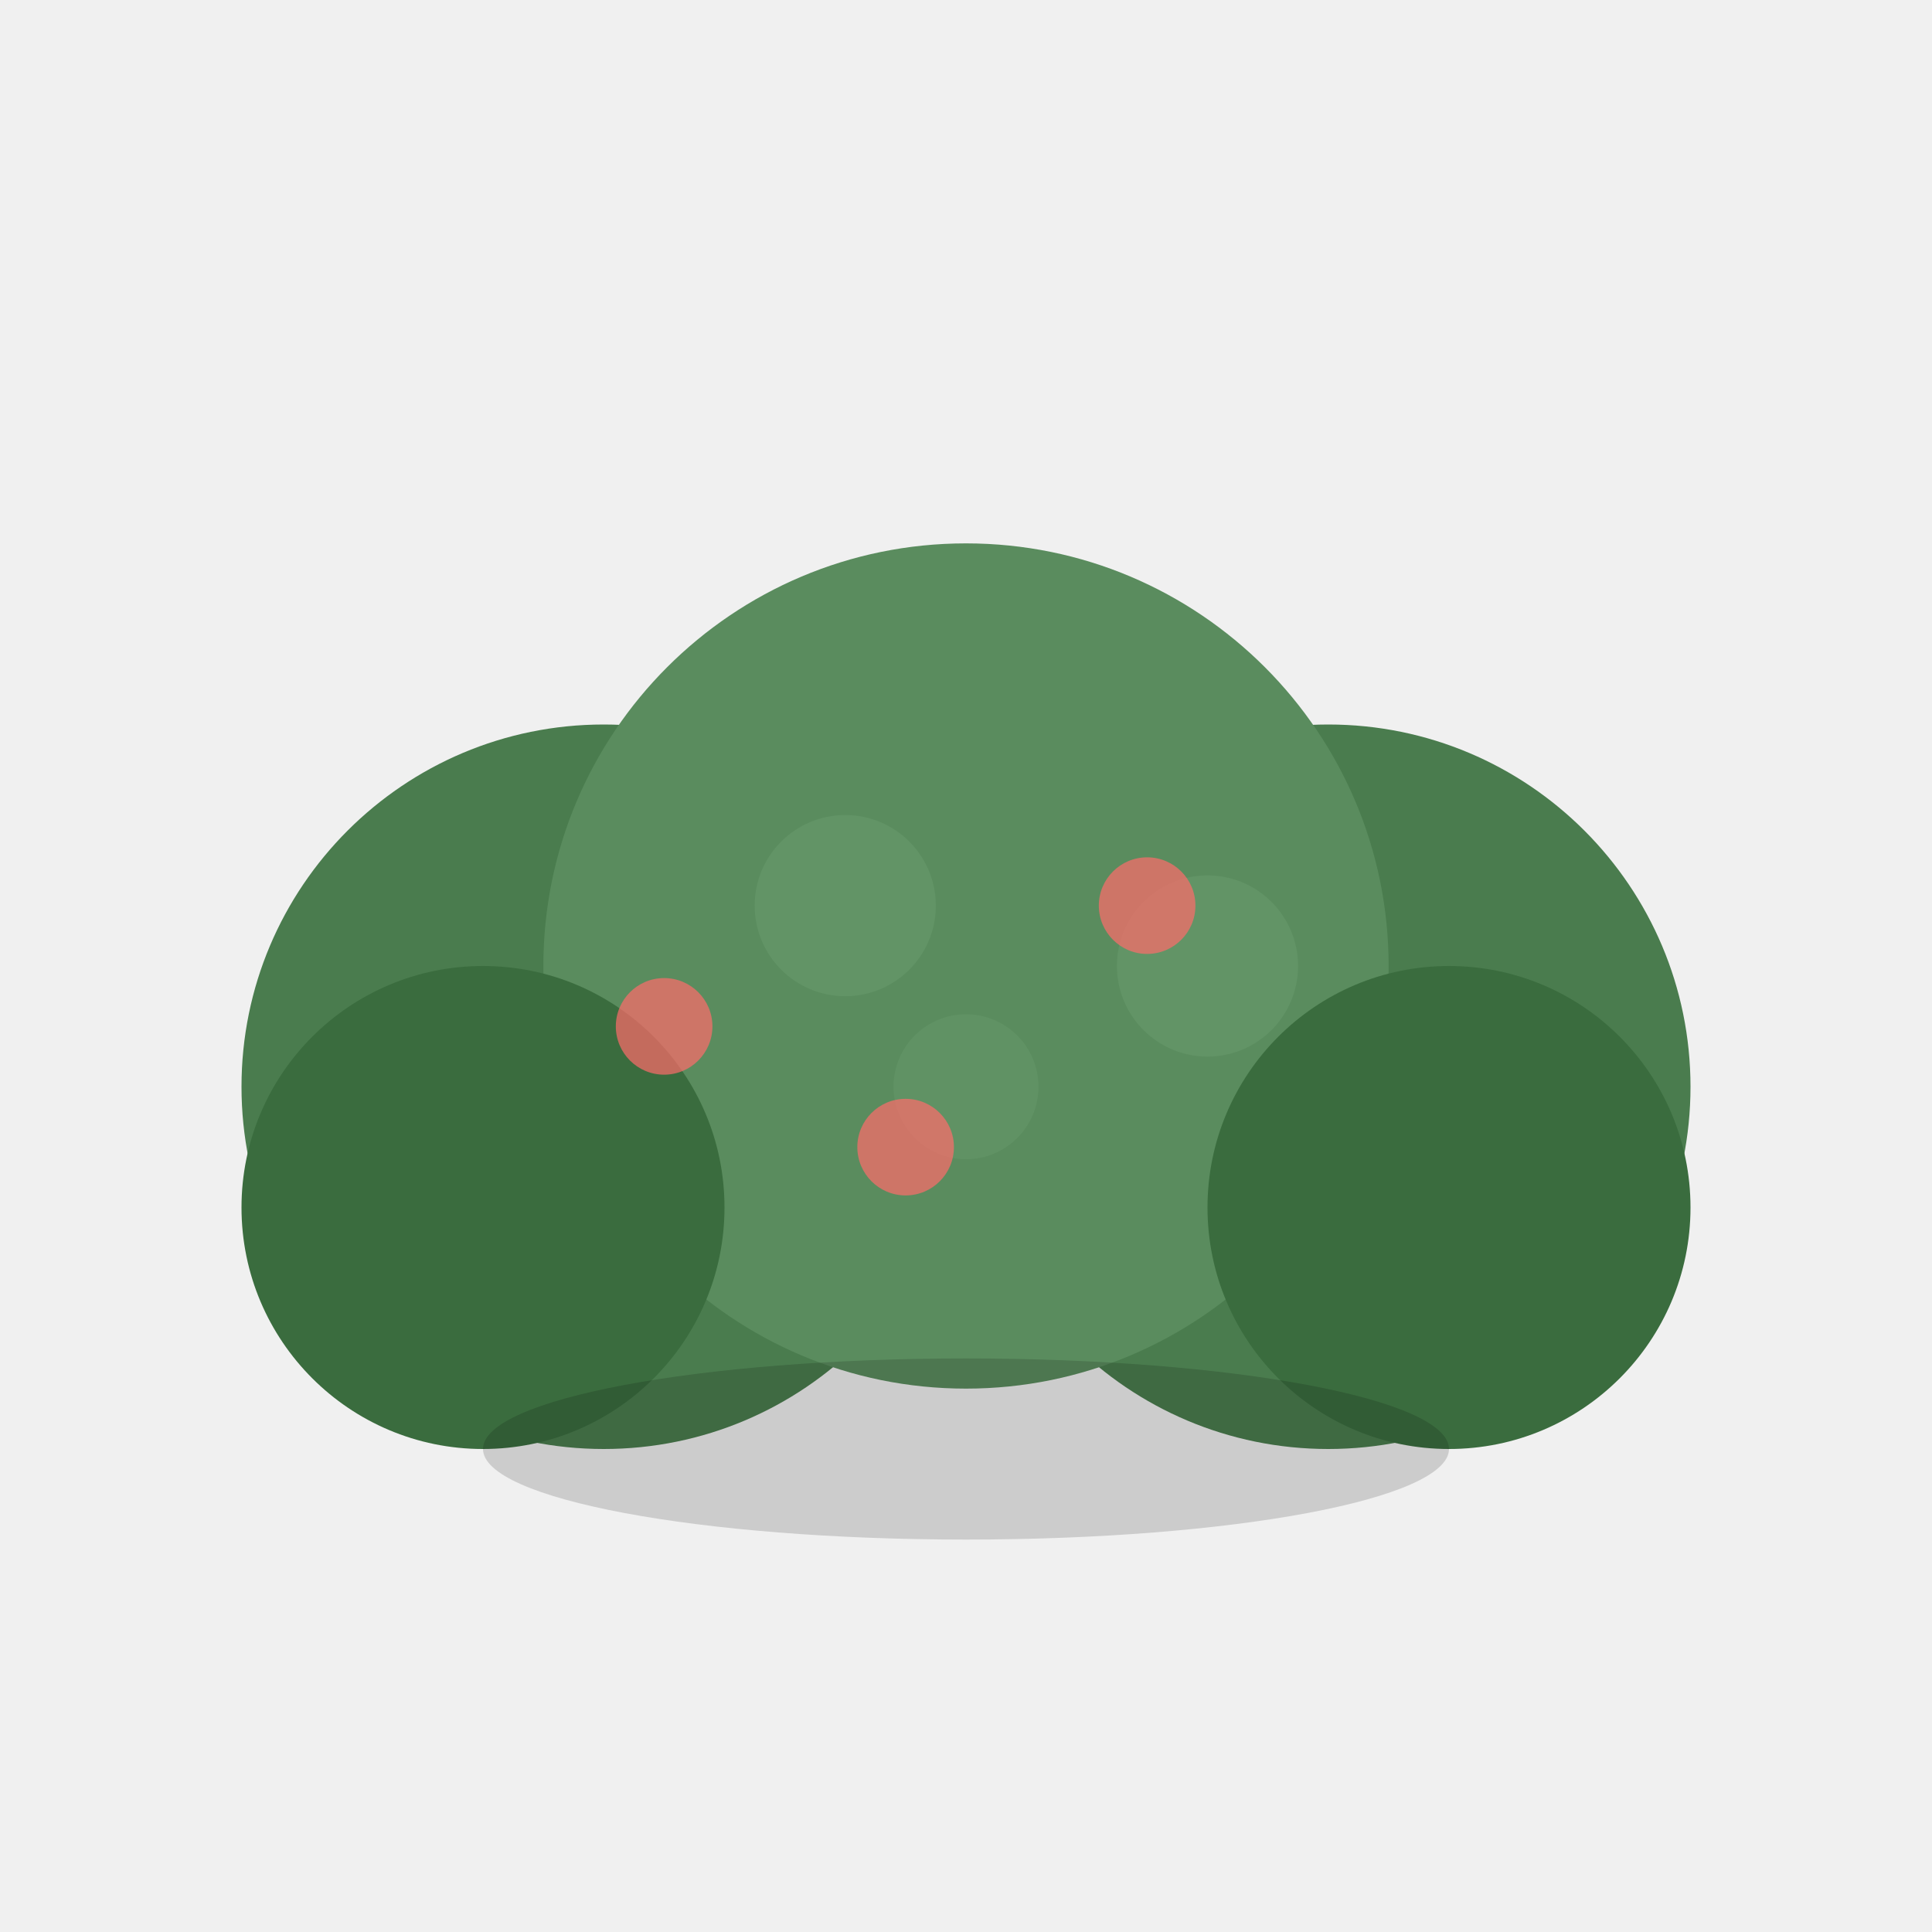
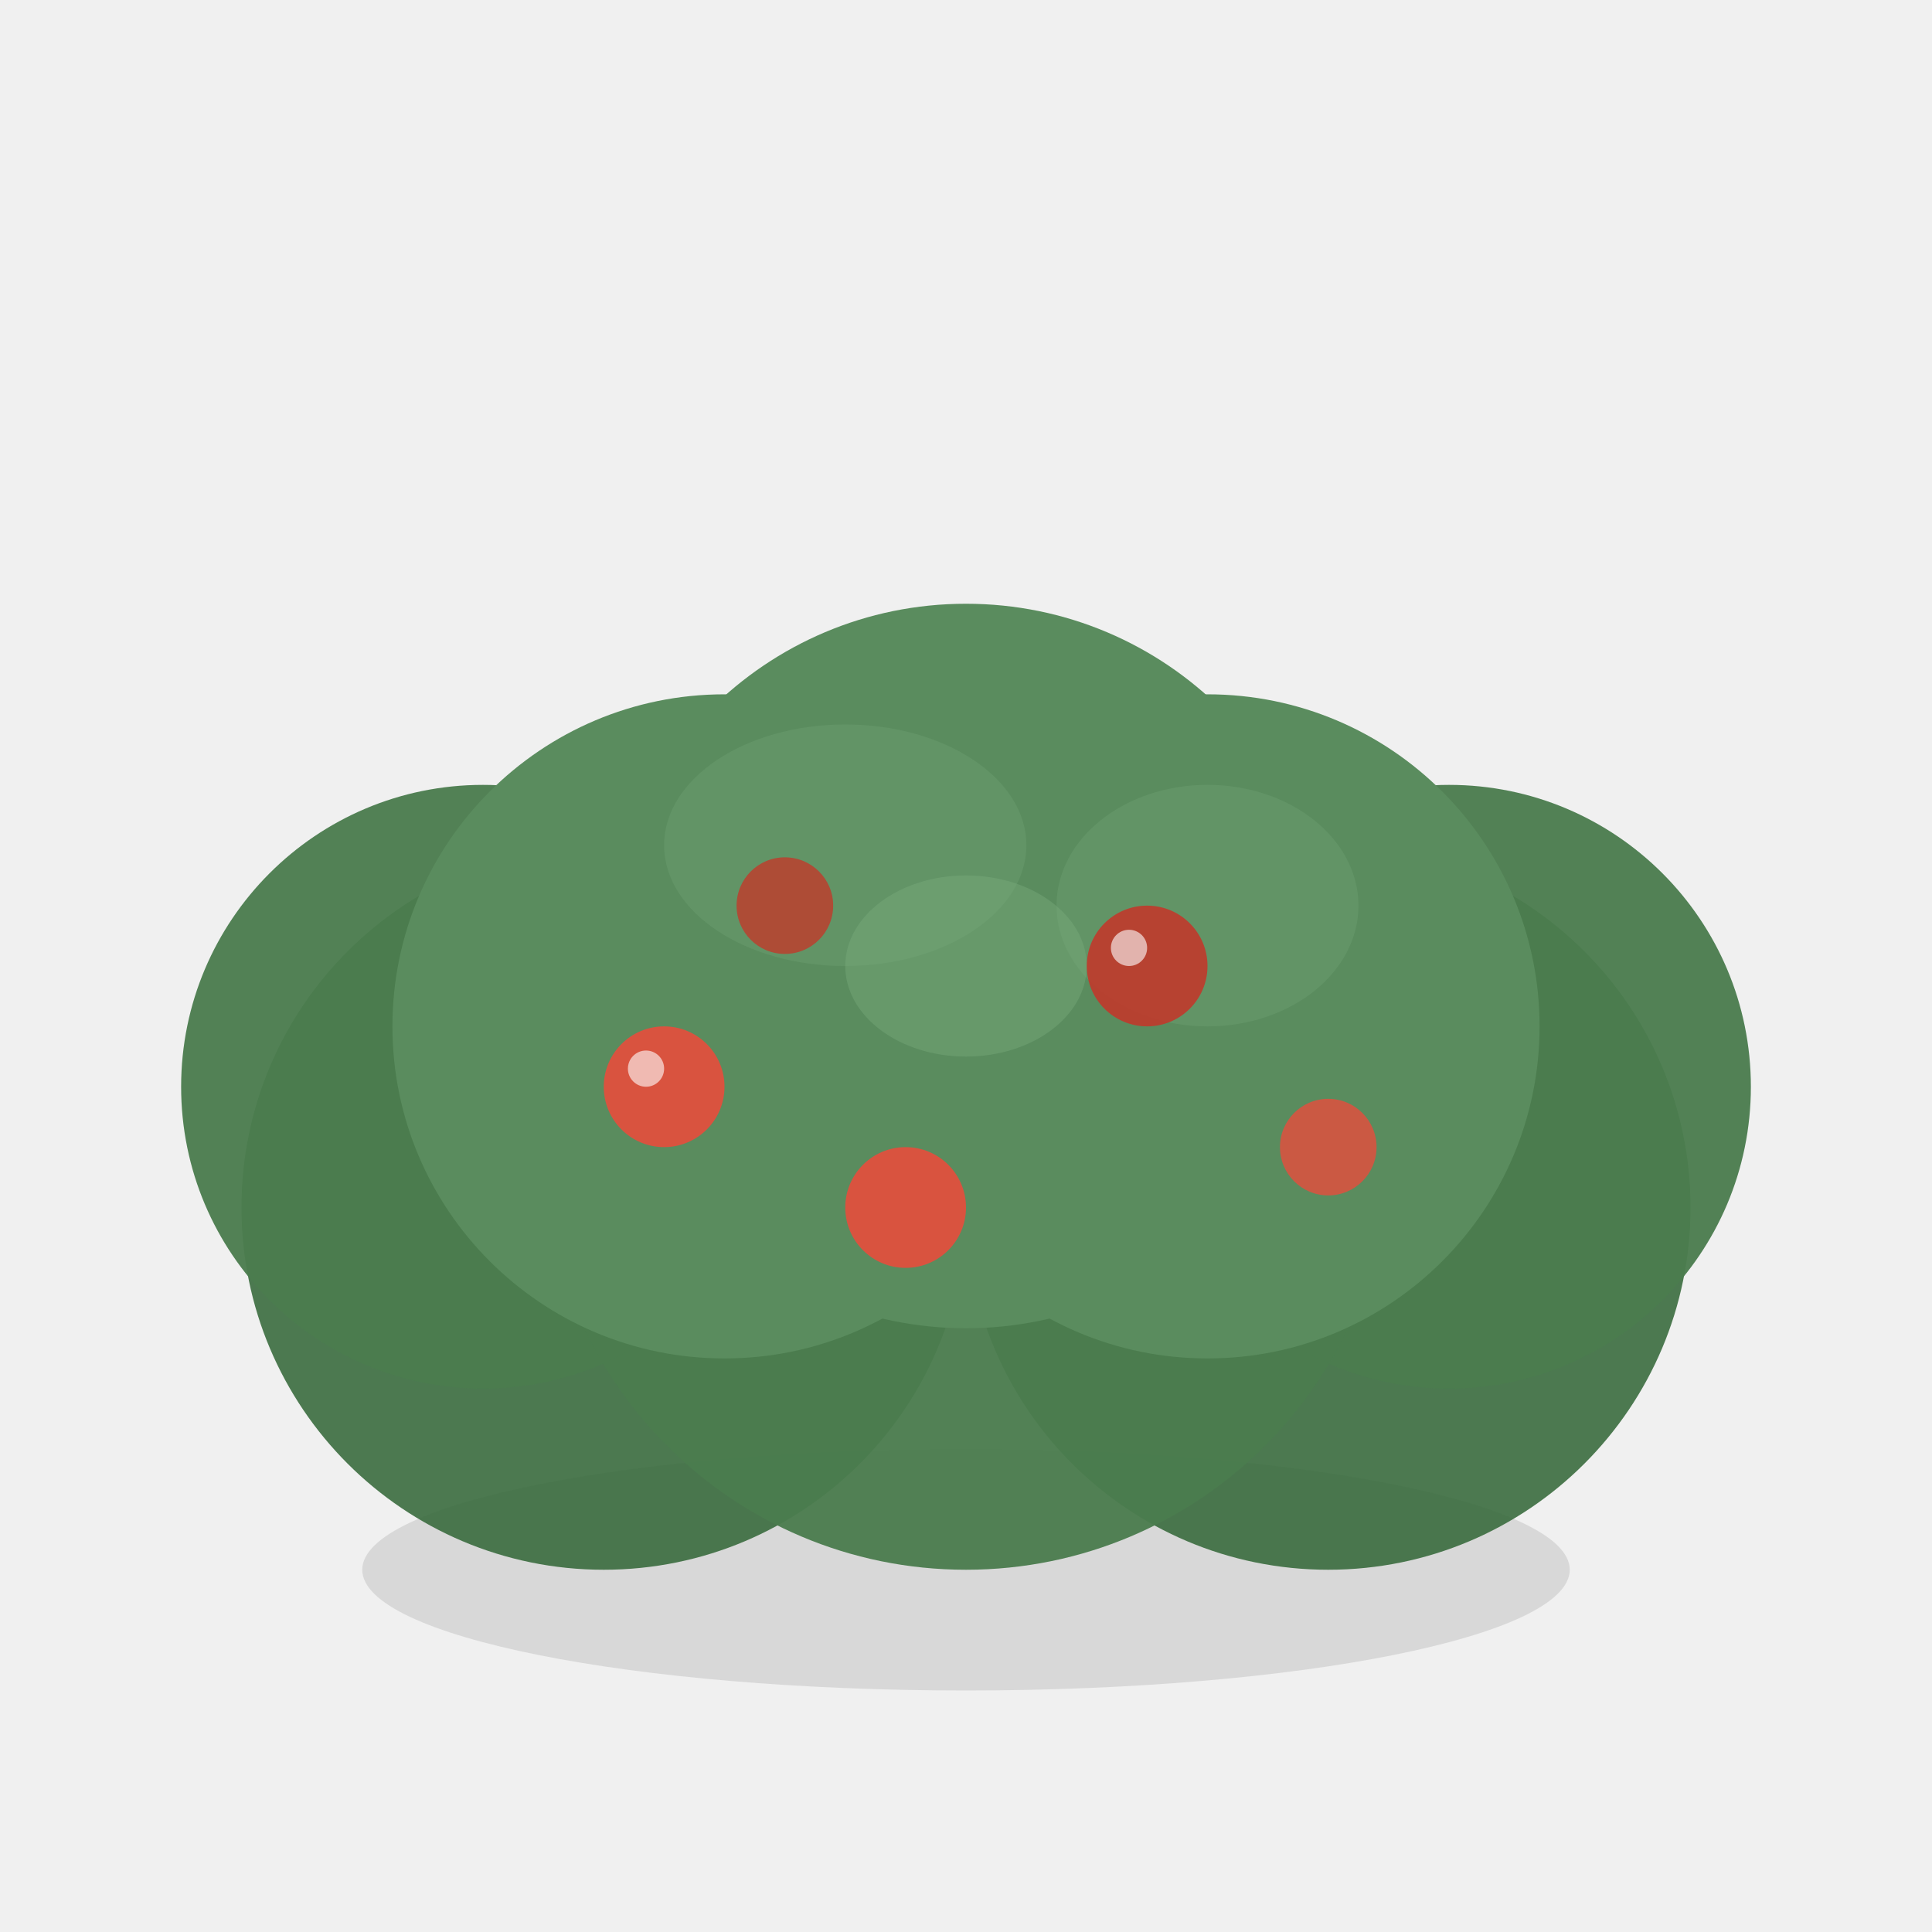
<svg xmlns="http://www.w3.org/2000/svg" viewBox="0 0 32 32" width="32" height="32">
-   <circle cx="10" cy="18" r="6" fill="#4a7c4e" />
-   <circle cx="22" cy="18" r="6" fill="#4a7c4e" />
-   <circle cx="16" cy="16" r="7" fill="#5a8c5e" />
-   <circle cx="8" cy="20" r="4" fill="#3a6c3e" />
-   <circle cx="24" cy="20" r="4" fill="#3a6c3e" />
-   <circle cx="14" cy="15" r="1.5" fill="#6a9c6e" opacity="0.5" />
-   <circle cx="20" cy="16" r="1.5" fill="#6a9c6e" opacity="0.5" />
-   <circle cx="16" cy="18" r="1.2" fill="#6a9c6e" opacity="0.4" />
-   <circle cx="11" cy="17" r="0.8" fill="#ff6b6b" opacity="0.7" />
-   <circle cx="19" cy="15" r="0.8" fill="#ff6b6b" opacity="0.7" />
-   <circle cx="15" cy="19" r="0.8" fill="#ff6b6b" opacity="0.7" />
-   <ellipse cx="16" cy="24" rx="8" ry="1.5" fill="#000000" opacity="0.15" />
+   <ellipse cx="16" cy="26" rx="10" ry="2" fill="#000000" opacity="0.1" />
+   <circle cx="10" cy="20" r="6" fill="#3a6c3e" opacity="0.9" />
+   <circle cx="22" cy="20" r="6" fill="#3a6c3e" opacity="0.9" />
+   <circle cx="8" cy="18" r="5" fill="#4a7c4e" opacity="0.95" />
+   <circle cx="24" cy="18" r="5" fill="#4a7c4e" opacity="0.95" />
+   <circle cx="16" cy="19" r="7" fill="#4a7c4e" opacity="0.95" />
+   <circle cx="12" cy="17" r="5.5" fill="#5a8c5e" />
+   <circle cx="20" cy="17" r="5.5" fill="#5a8c5e" />
+   <circle cx="16" cy="16" r="6" fill="#5a8c5e" />
+   <ellipse cx="14" cy="14" rx="3" ry="2" fill="#6a9c6e" opacity="0.5" />
+   <ellipse cx="20" cy="15" rx="2.5" ry="2" fill="#6a9c6e" opacity="0.5" />
+   <ellipse cx="16" cy="16" rx="2" ry="1.5" fill="#7aac7e" opacity="0.4" />
+   <circle cx="11" cy="18" r="1" fill="#e74c3c" opacity="0.9" />
+   <circle cx="19" cy="16" r="1" fill="#c0392b" opacity="0.9" />
+   <circle cx="15" cy="20" r="1" fill="#e74c3c" opacity="0.9" />
+   <circle cx="22" cy="19" r="0.8" fill="#e74c3c" opacity="0.8" />
+   <circle cx="13" cy="15" r="0.8" fill="#c0392b" opacity="0.8" />
+   <circle cx="10.7" cy="17.7" r="0.3" fill="#ffffff" opacity="0.6" />
+   <circle cx="18.7" cy="15.7" r="0.3" fill="#ffffff" opacity="0.6" />
</svg>
